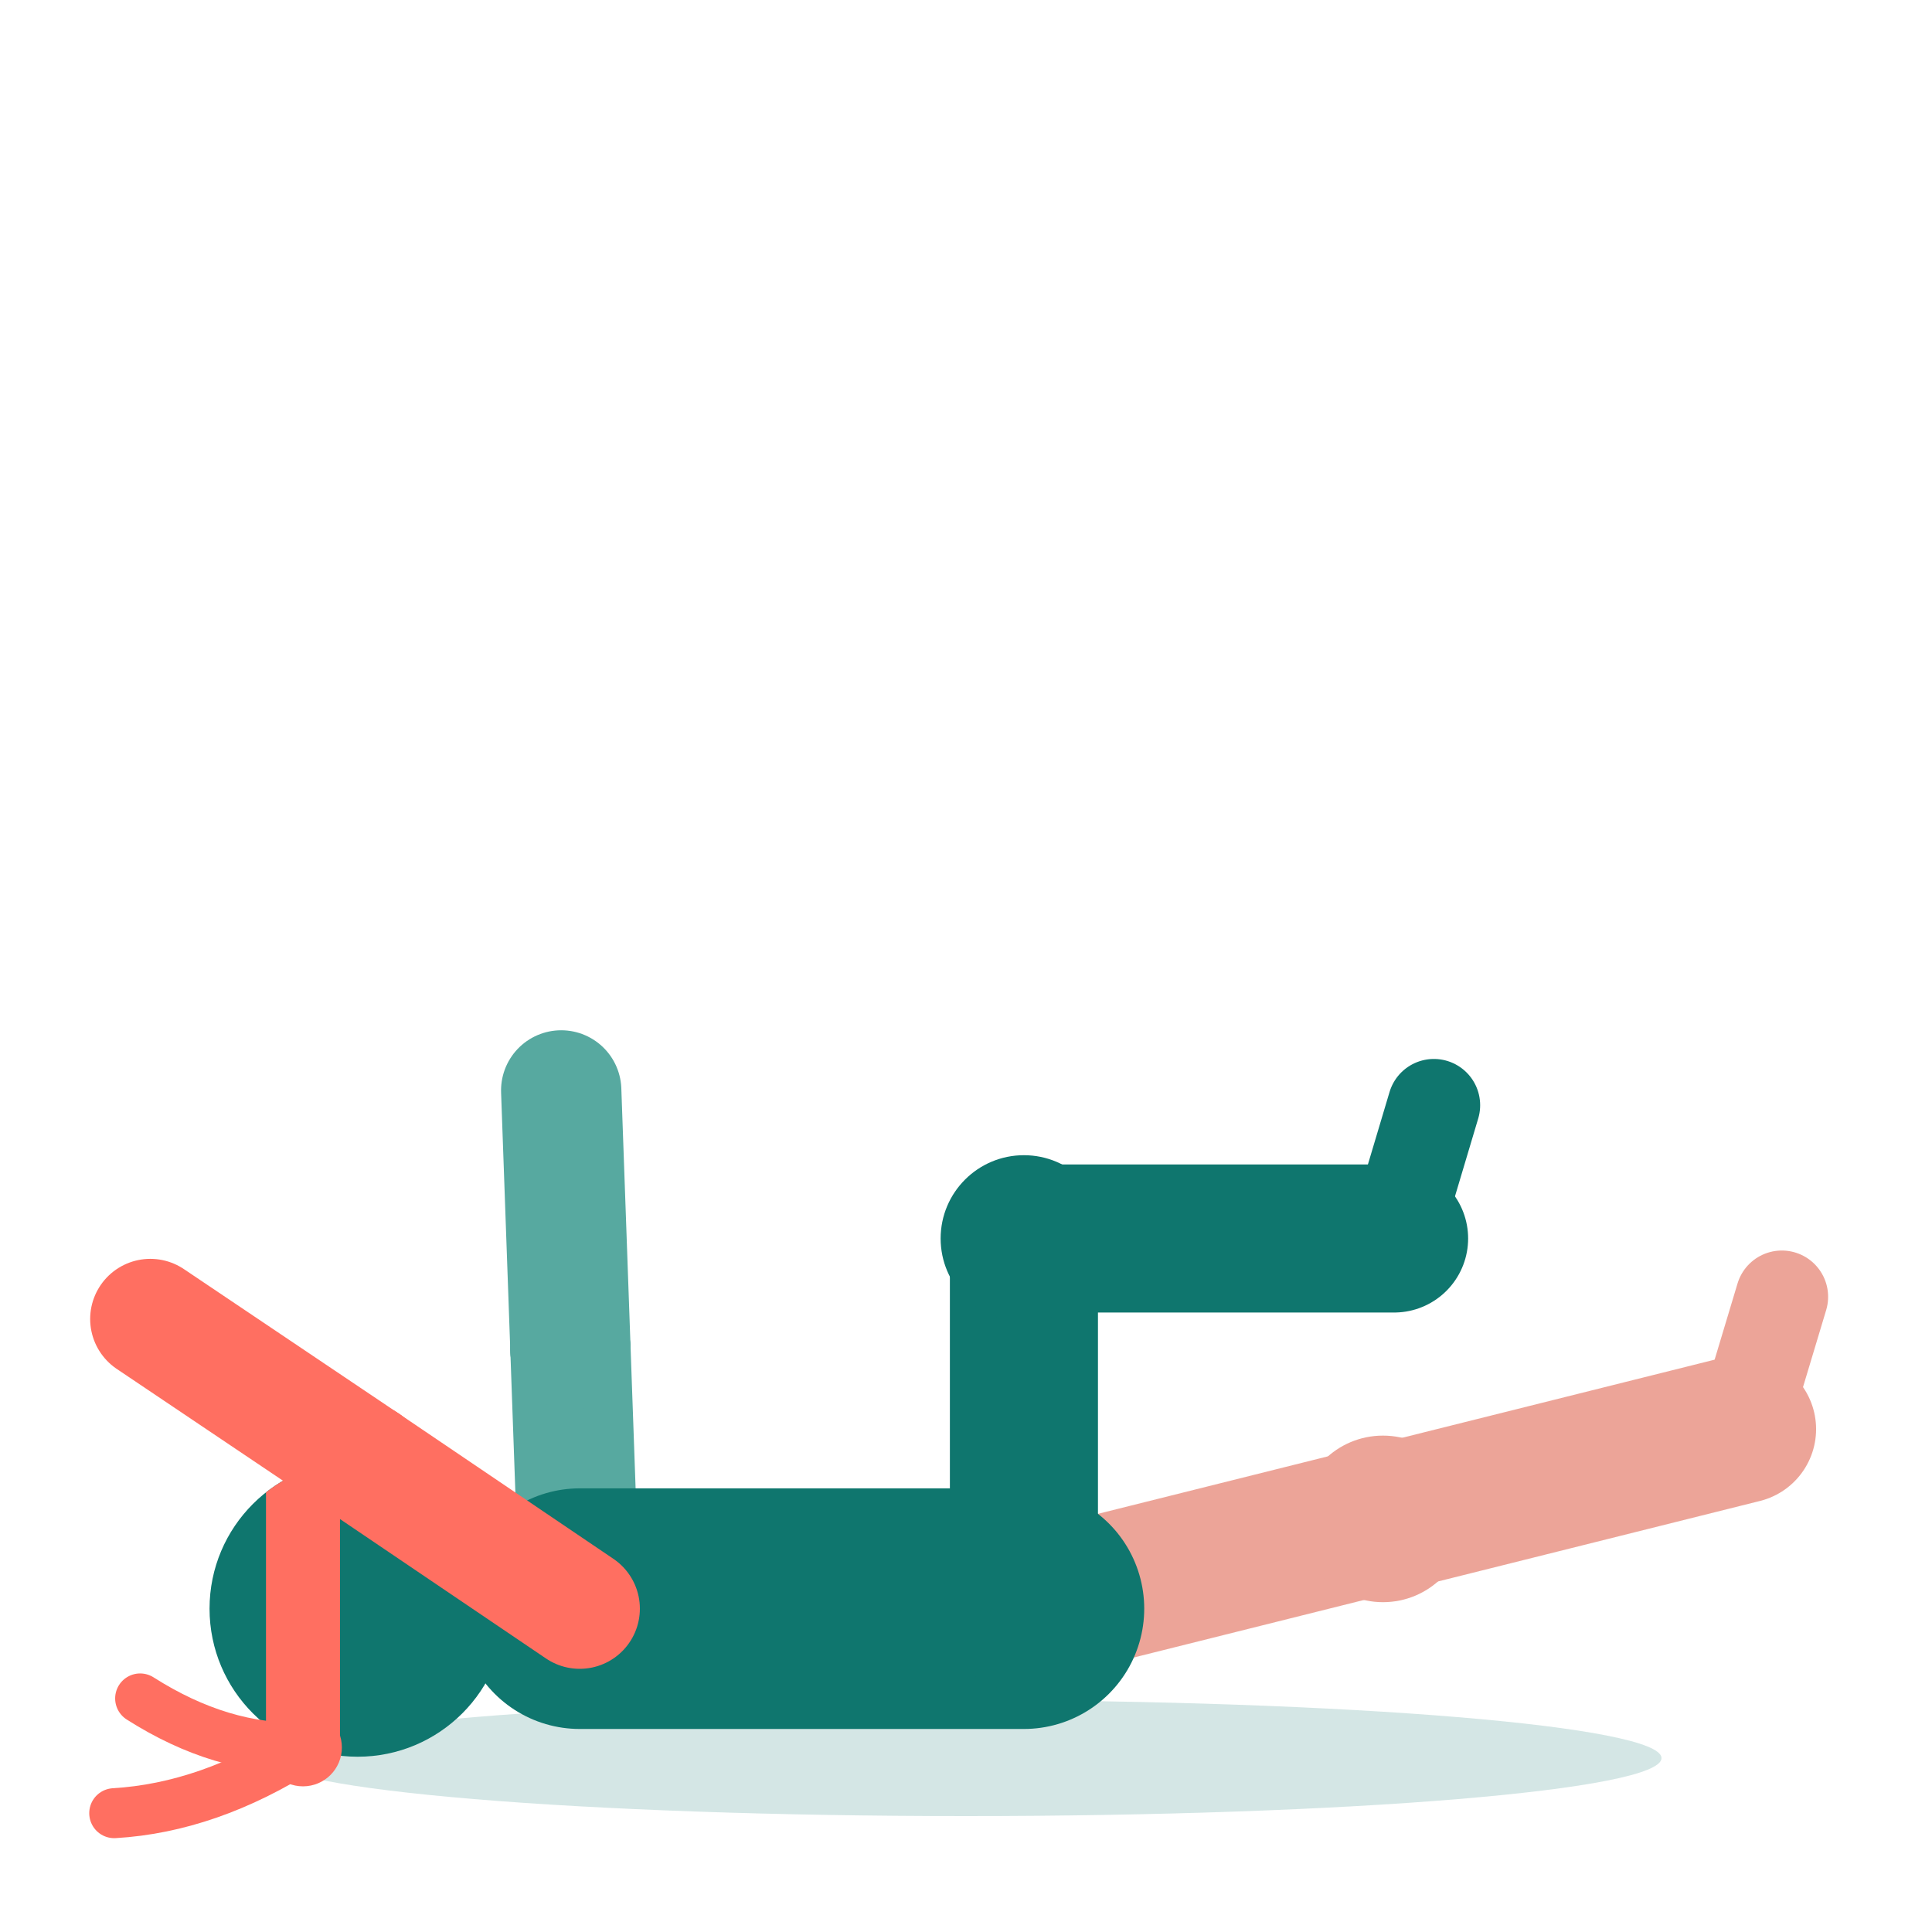
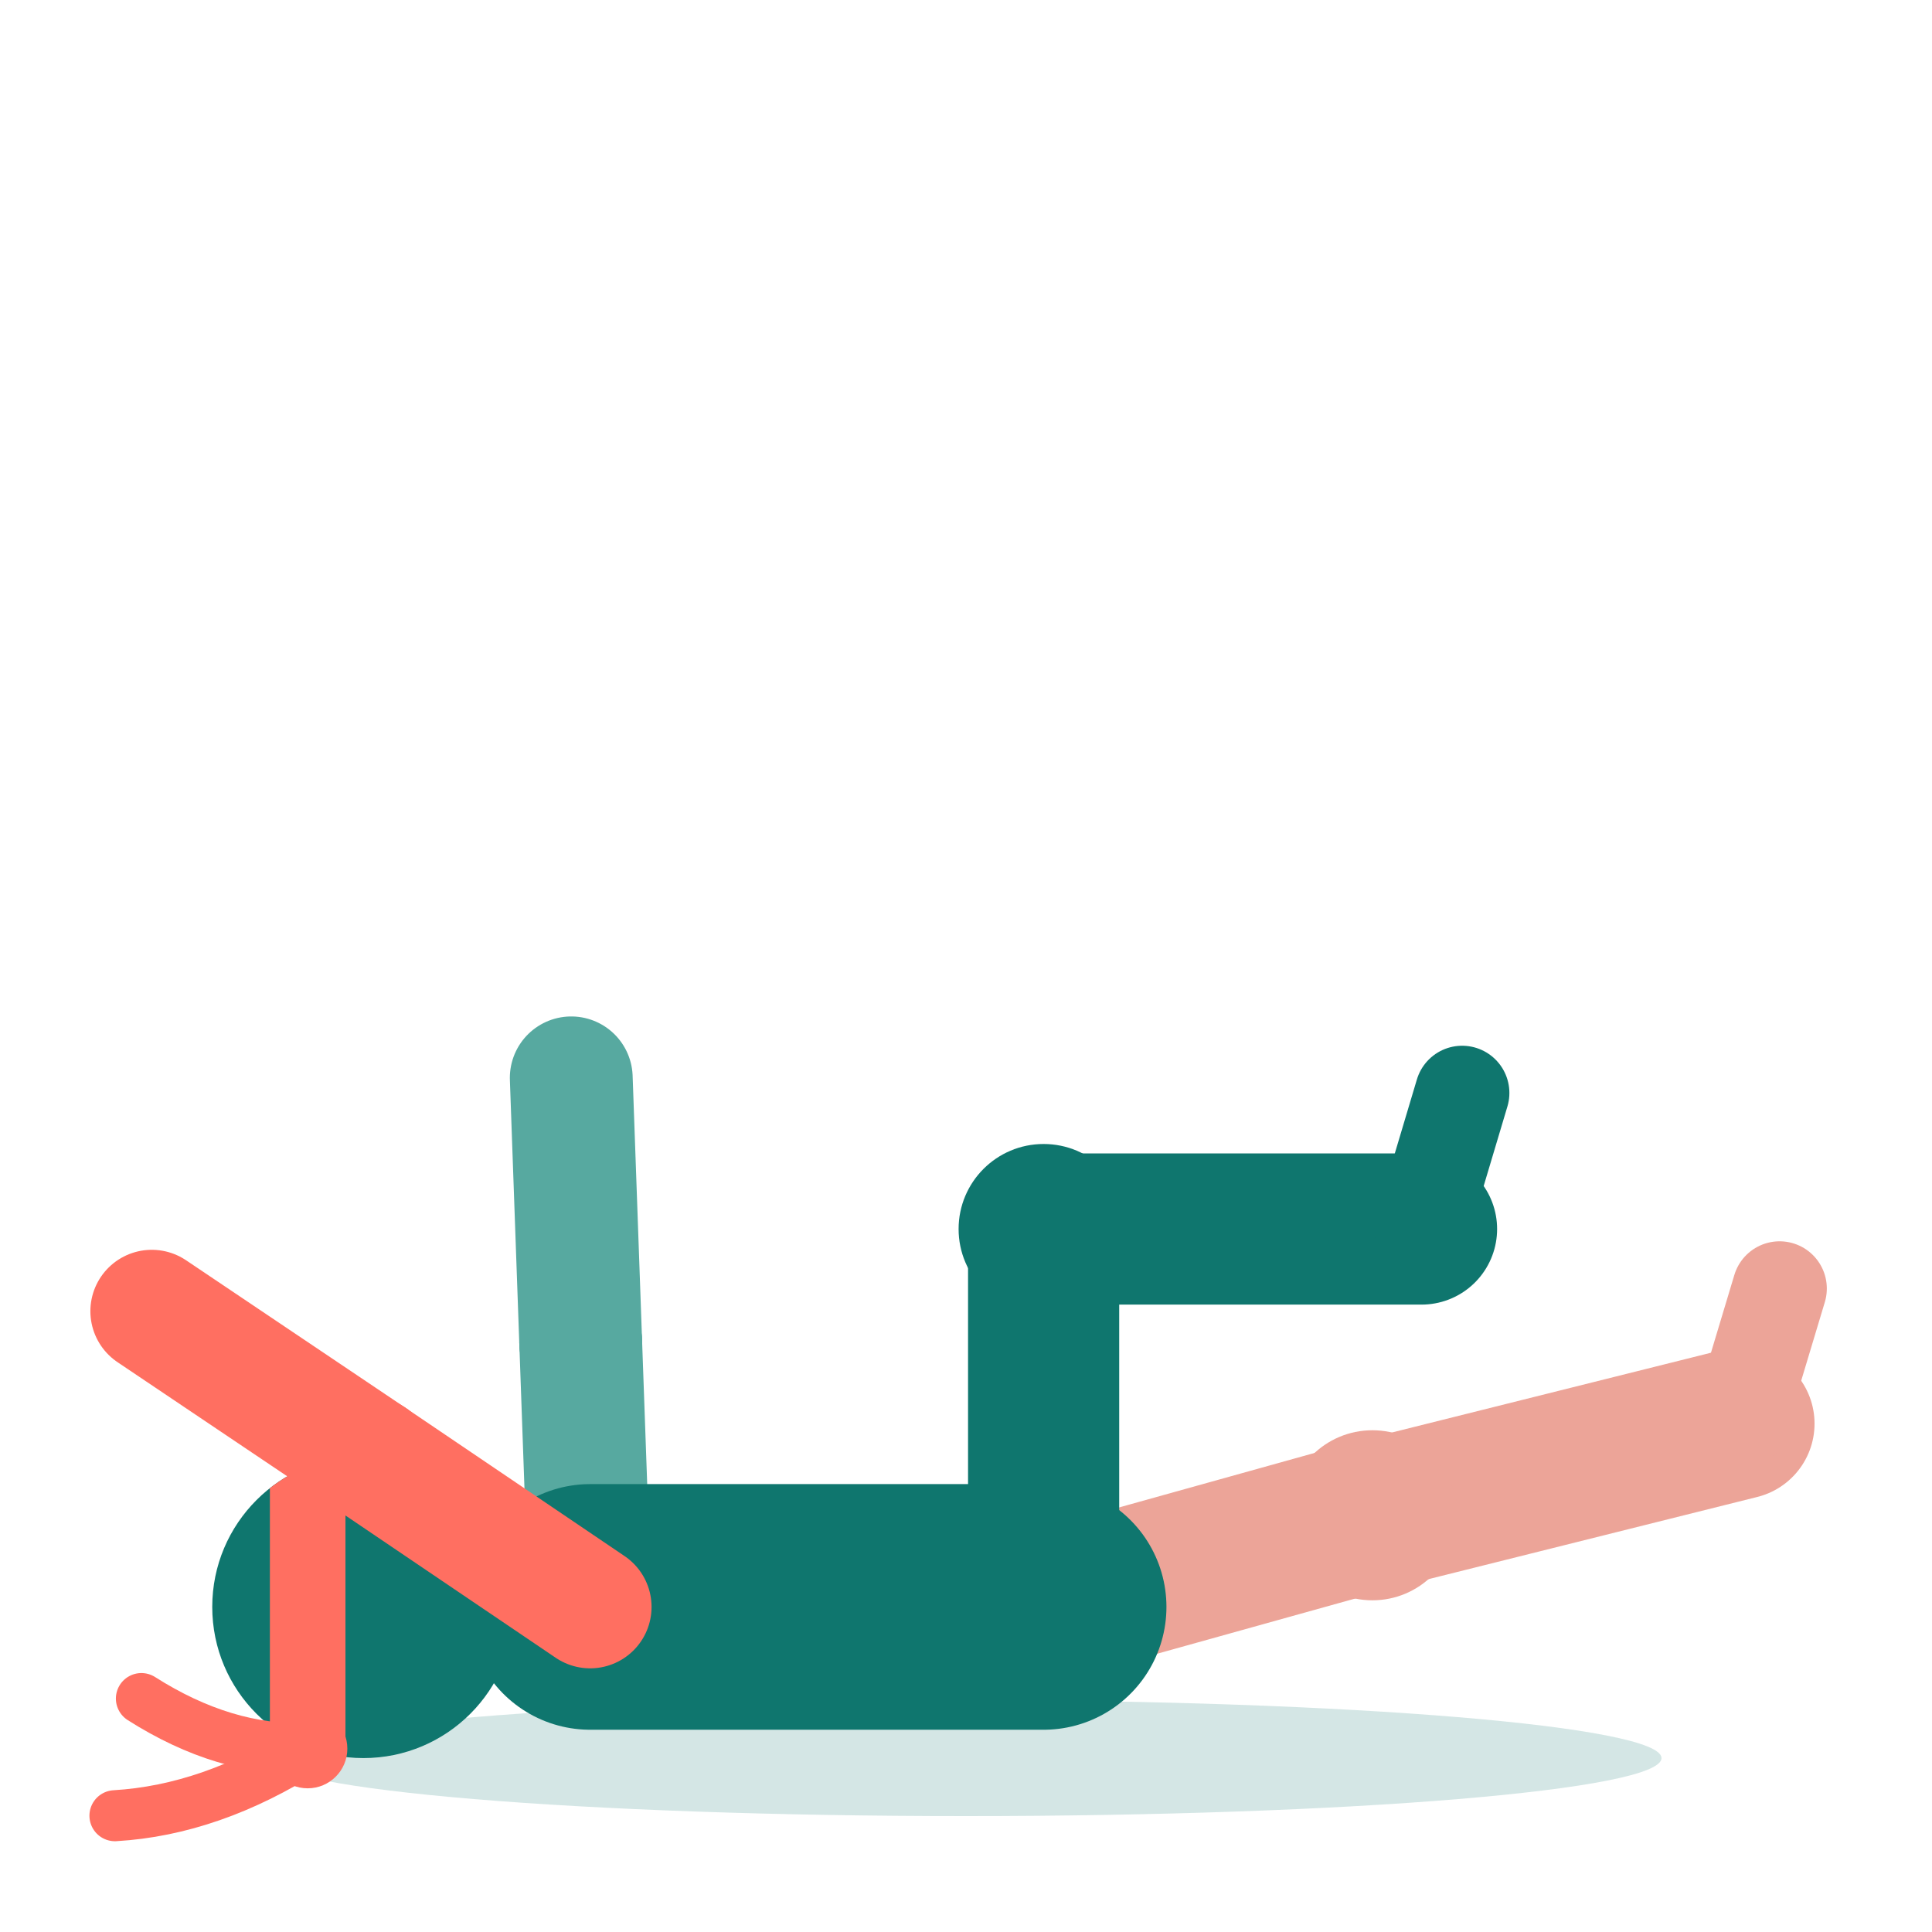
<svg xmlns="http://www.w3.org/2000/svg" viewBox="0 0 200 200" width="200" height="200">
  <ellipse cx="100" cy="182" rx="72" ry="6" fill="#0F766E" opacity="0.18" />
-   <g transform="translate(-1.3 7.5) scale(0.958)">
-     <line x1="112.0" y1="166.0" x2="150.8" y2="156.3" stroke="#ECA498" stroke-width="16" stroke-linecap="round" />
-     <line x1="150.8" y1="156.3" x2="189.6" y2="146.6" stroke="#ECA498" stroke-width="16" stroke-linecap="round" />
-     <line x1="189.6" y1="146.6" x2="193.9" y2="132.3" stroke="#ECA498" stroke-width="10" stroke-linecap="round" />
-     <circle cx="150.8" cy="156.3" r="9" fill="#ECA498" />
+   <g transform="translate(-1.5 4.0) scale(0.978)">
+     <line x1="112.0" y1="166.0" x2="146.8" y2="156.3" stroke="#ECA498" stroke-width="16" stroke-linecap="round" />
+     <line x1="146.8" y1="156.3" x2="185.6" y2="146.6" stroke="#ECA498" stroke-width="16" stroke-linecap="round" />
+     <line x1="185.6" y1="146.6" x2="189.9" y2="132.3" stroke="#ECA498" stroke-width="10" stroke-linecap="round" />
+     <circle cx="146.8" cy="156.3" r="9" fill="#ECA498" />
    <line x1="64.0" y1="166.0" x2="63.0" y2="138.0" stroke="#57A9A0" stroke-width="13" stroke-linecap="round" />
    <line x1="63.0" y1="138.0" x2="62.0" y2="110.0" stroke="#57A9A0" stroke-width="13" stroke-linecap="round" />
    <circle cx="63.0" cy="138.0" r="6.5" fill="#57A9A0" />
    <circle cx="62.0" cy="110.0" r="6" fill="#57A9A0" />
    <line x1="112.0" y1="166.0" x2="64.0" y2="166.0" stroke="#0F766E" stroke-width="26" stroke-linecap="round" />
    <circle cx="40.0" cy="166.0" r="16" fill="#0F766E" />
    <line x1="112.0" y1="166.0" x2="112.0" y2="126.0" stroke="#0F766E" stroke-width="16" stroke-linecap="round" />
    <line x1="112.0" y1="126.0" x2="152.0" y2="126.0" stroke="#0F766E" stroke-width="16" stroke-linecap="round" />
    <line x1="152.0" y1="126.0" x2="156.3" y2="111.6" stroke="#0F766E" stroke-width="10" stroke-linecap="round" />
    <circle cx="112.0" cy="126.0" r="9" fill="#0F766E" />
    <line x1="64.0" y1="166.0" x2="40.8" y2="150.3" stroke="#FF6F61" stroke-width="13" stroke-linecap="round" />
    <line x1="40.8" y1="150.3" x2="17.6" y2="134.7" stroke="#FF6F61" stroke-width="13" stroke-linecap="round" />
    <circle cx="40.8" cy="150.3" r="6.5" fill="#FF6F61" />
    <circle cx="17.6" cy="134.7" r="6" fill="#FF6F61" />
    <circle cx="112.0" cy="166.0" r="9" fill="#0F766E" />
    <clipPath id="hb">
      <circle cx="40.0" cy="166.0" r="16" />
    </clipPath>
    <g clip-path="url(#hb)">
      <rect x="23.0" y="156.1" width="34" height="8.0" fill="#FF6F61" transform="rotate(-90.0 40.0 166.0)" />
    </g>
    <path d="M34.1,181.0 Q23.9,187.5 13.7,188.1" stroke="#FF6F61" stroke-width="5.4" stroke-linecap="round" fill="none" />
    <path d="M34.1,181.0 Q25.3,181.3 16.5,175.7" stroke="#FF6F61" stroke-width="5.4" stroke-linecap="round" fill="none" />
    <circle cx="34.1" cy="181.0" r="4.2" fill="#FF6F61" />
  </g>
</svg>
